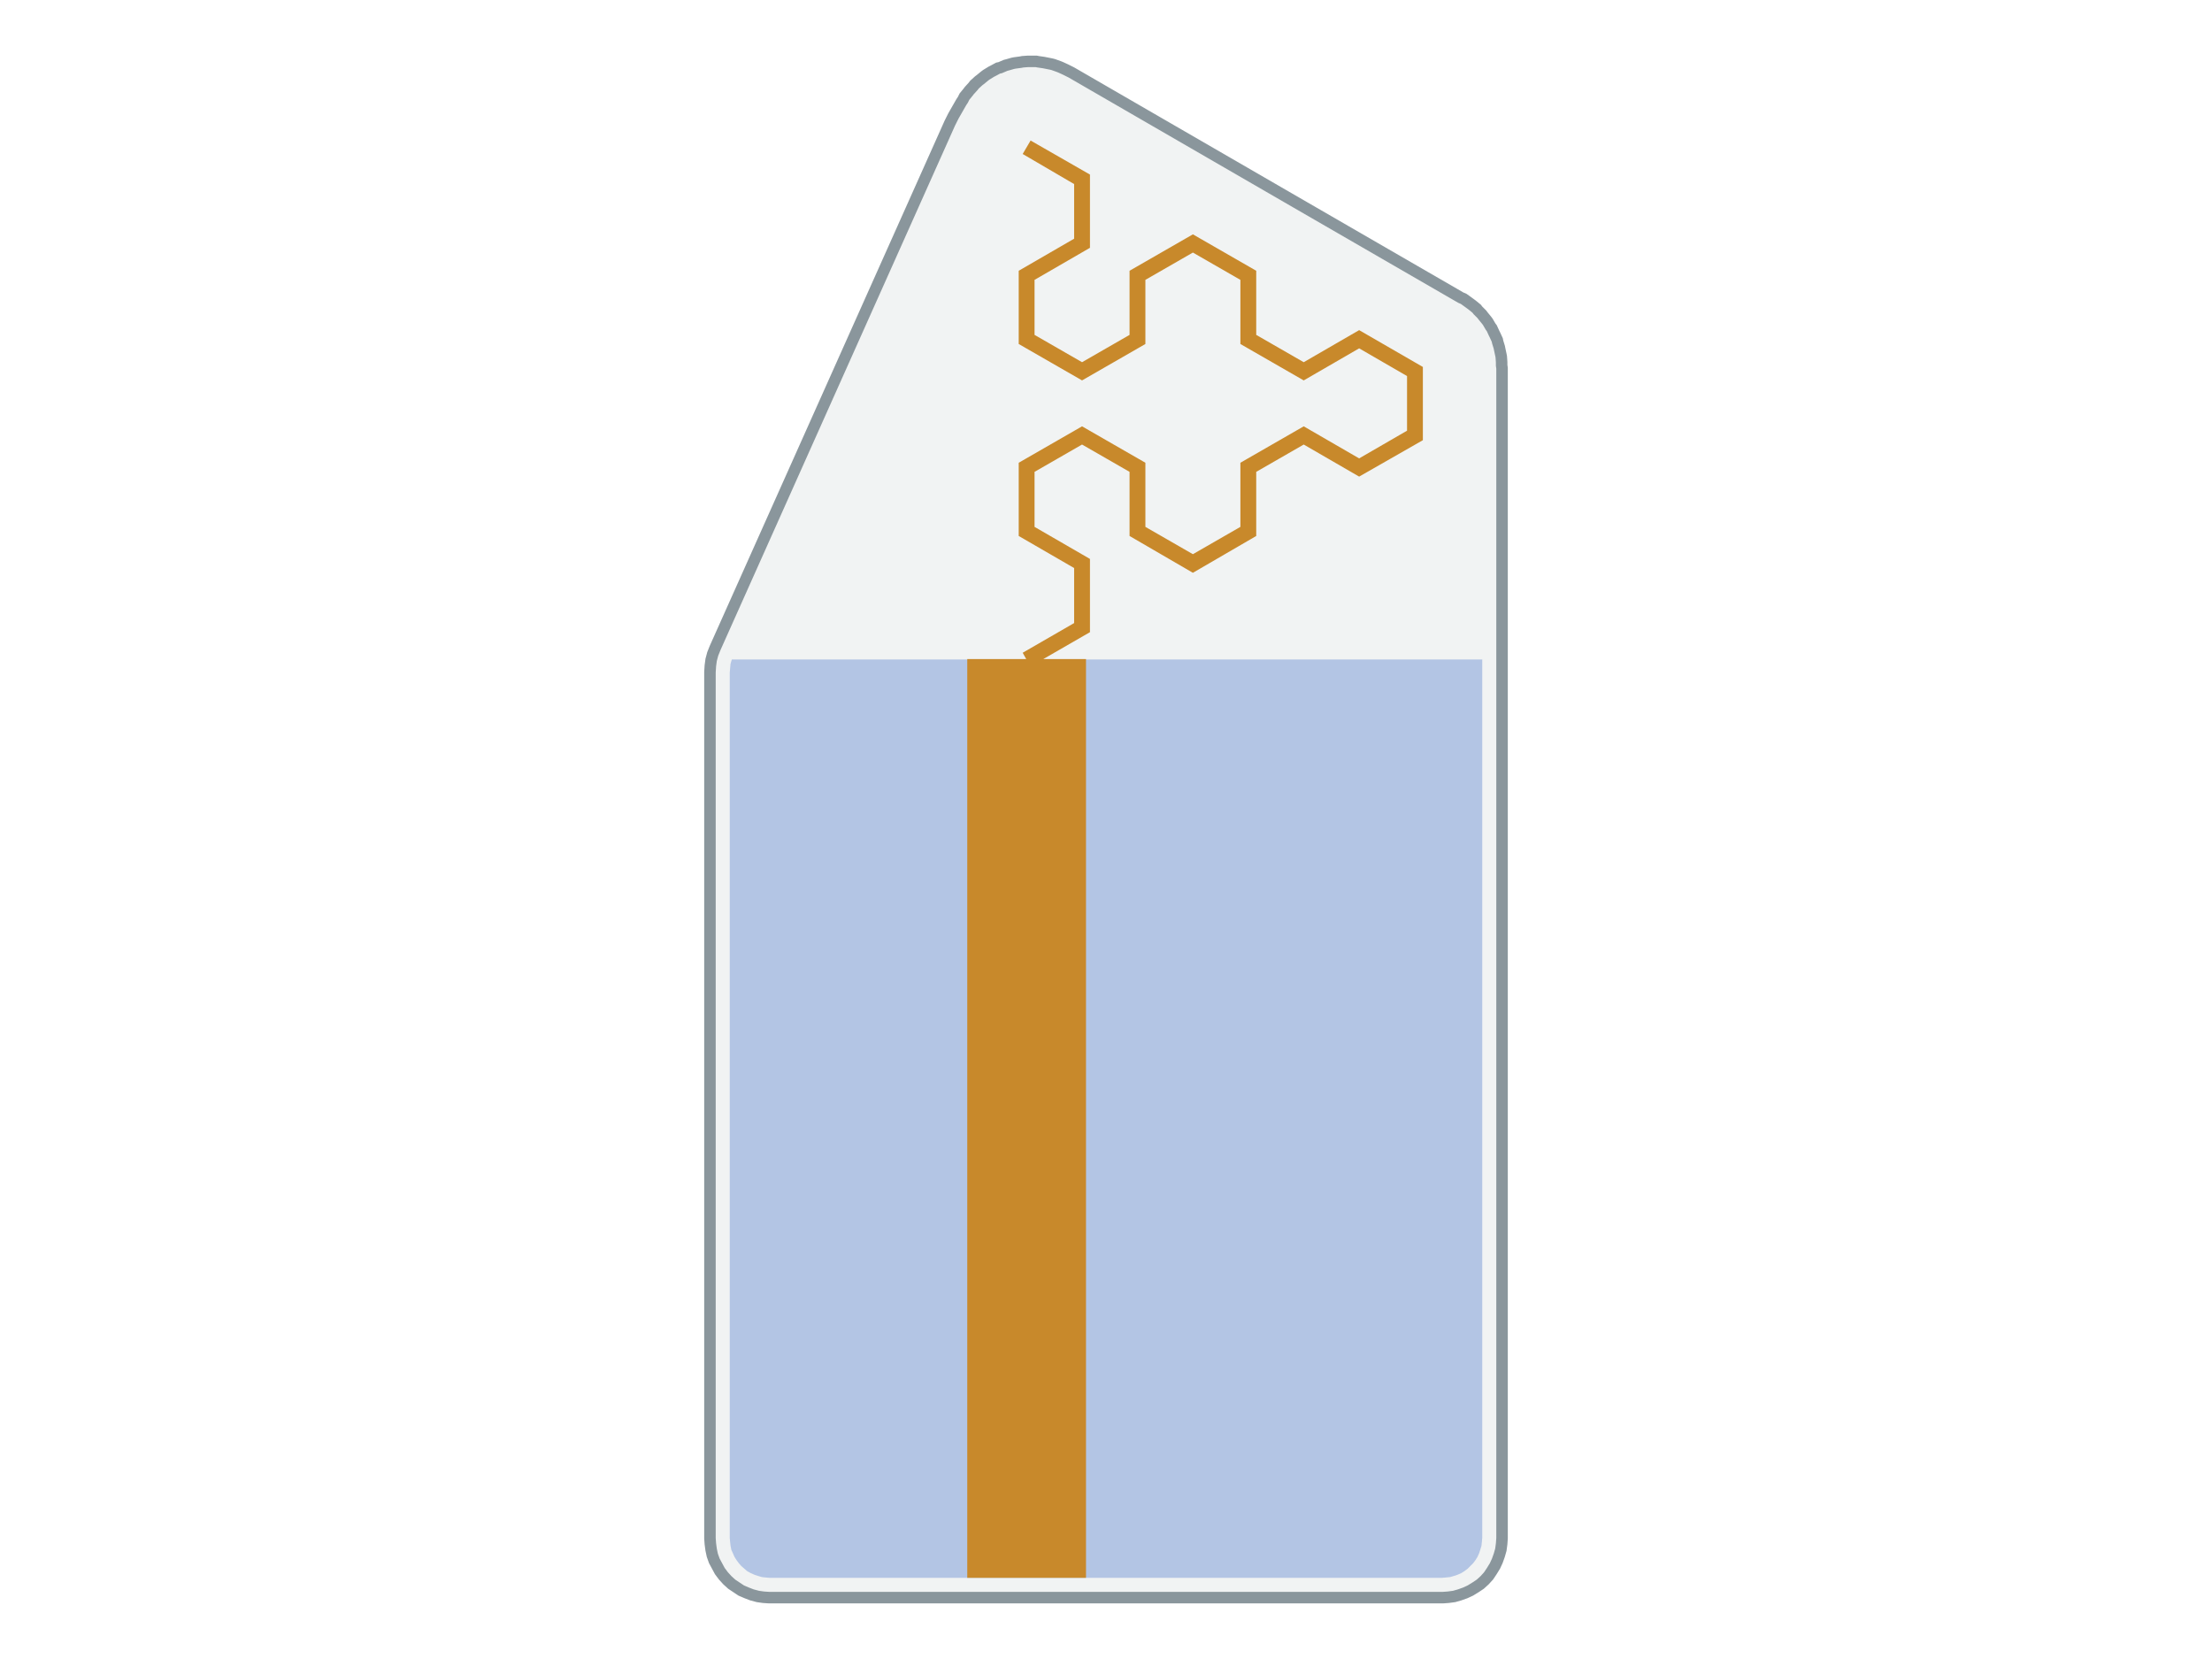
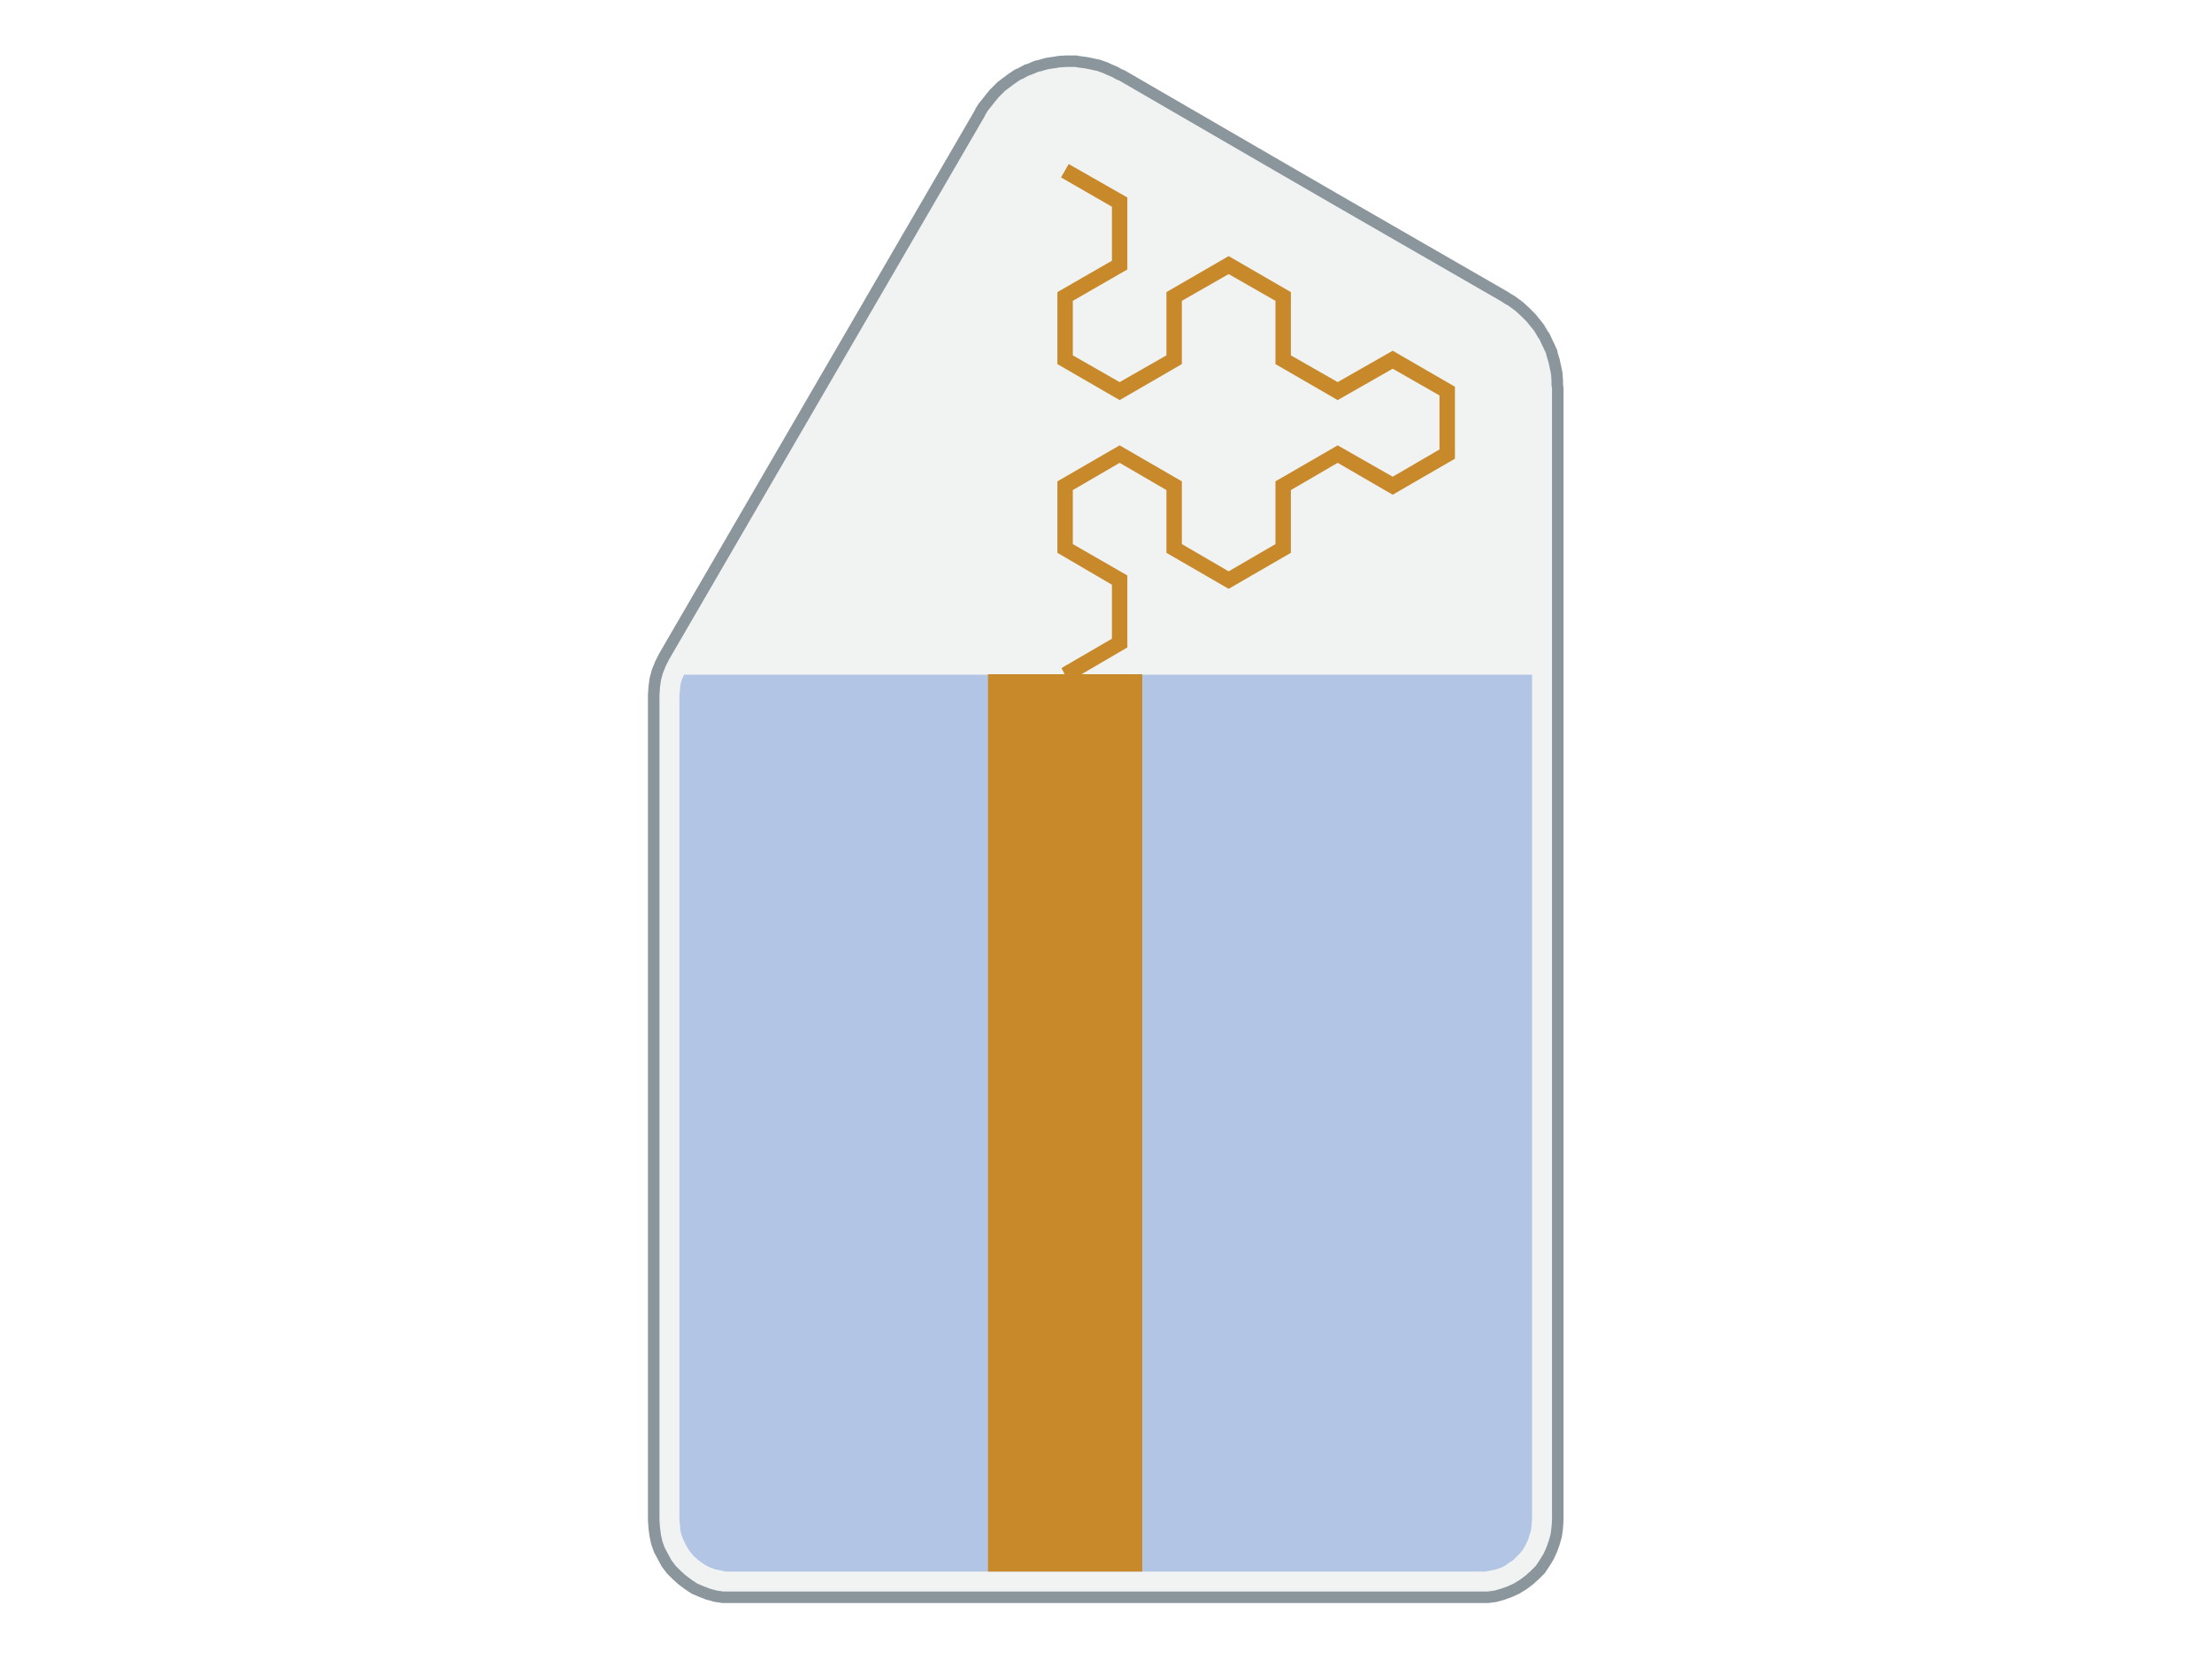
- <svg xmlns="http://www.w3.org/2000/svg" viewBox="-9.55 -1.55 23.11 41.91" width="160" height="120" preserveAspectRatio="xMidYMid meet" role="img" aria-label="Monopolo de punta de flecha de Sierpinski">
-   <path d="M-6.65,38.80L-6.79,38.78L-6.94,38.74L-7.07,38.69L-7.21,38.63L-7.33,38.55L-7.45,38.47L-7.56,38.37L-7.66,38.26L-7.75,38.14L-7.82,38.01L-7.89,37.88L-7.94,37.74L-7.97,37.60L-7.99,37.45L-8.00,37.31L-8.00,15.43L-7.99,15.27L-7.97,15.12L-7.93,14.97L-7.87,14.82L-1.94,1.56L-1.90,1.48L-1.85,1.38L-1.81,1.31L-1.65,1.03L-1.61,0.97L-1.57,0.89L-1.48,0.78L-1.45,0.74L-1.35,0.63L-1.32,0.59L-1.21,0.49L-1.17,0.46L-1.06,0.37L-1.02,0.34L-0.89,0.26L-0.85,0.24L-0.72,0.17L-0.67,0.16L-0.53,0.10L-0.49,0.09L-0.35,0.05L-0.30,0.04L-0.15,0.02L-0.10,0.01L0.04,0.00L0.09,0.00L0.24,0.00L0.29,0.01L0.43,0.03L0.48,0.04L0.63,0.07L0.67,0.08L0.81,0.13L0.86,0.15L0.99,0.21L1.07,0.25L1.13,0.28L6.80,3.56L10.97,5.97L11.04,6.00L11.11,6.05L11.22,6.13L11.26,6.16L11.37,6.25L11.40,6.29L11.50,6.39L11.53,6.43L11.62,6.54L11.65,6.58L11.72,6.70L11.75,6.74L11.81,6.87L11.83,6.91L11.89,7.04L11.90,7.09L11.94,7.22L11.95,7.27L11.98,7.41L11.99,7.46L12.00,7.60L12.00,7.68L12.01,7.75L12.01,37.31L12.00,37.45L11.98,37.60L11.94,37.74L11.89,37.88L11.83,38.01L11.75,38.14L11.67,38.26L11.57,38.37L11.46,38.47L11.34,38.55L11.21,38.63L11.08,38.69L10.94,38.74L10.80,38.78L10.65,38.80L10.51,38.81L-6.50,38.81L-6.65,38.80Z" fill="rgba(138,150,156,0.12)" fill-rule="evenodd" stroke="#8a969c" stroke-width="0.291" />
-   <path d="M11.51,15.11L11.51,37.30L11.50,37.41L11.49,37.50L11.46,37.60L11.43,37.69L11.39,37.78L11.34,37.86L11.28,37.94L11.21,38.01L11.14,38.08L11.06,38.14L10.98,38.19L10.89,38.23L10.80,38.26L10.70,38.29L10.60,38.30L10.49,38.31L-6.49,38.31L-6.60,38.30L-6.69,38.29L-6.79,38.26L-6.88,38.23L-6.97,38.19L-7.06,38.14L-7.13,38.08L-7.21,38.01L-7.27,37.94L-7.33,37.86L-7.38,37.78L-7.42,37.69L-7.46,37.60L-7.48,37.50L-7.49,37.41L-7.50,37.30L-7.50,15.44L-7.49,15.33L-7.48,15.22L-7.45,15.12L-7.45,15.11L11.51,15.11Z" fill="#7f9ed6" fill-opacity="0.55" fill-rule="evenodd" />
-   <path d="M1.50,15.10L1.50,38.31L-1.50,38.31L-1.50,15.10L-0.01,15.10L-0.10,14.94L1.20,14.19L1.20,12.80L-0.20,11.99L-0.20,10.14L1.40,9.22L3.00,10.14L3.00,11.76L4.20,12.45L5.40,11.76L5.40,10.14L7.00,9.22L8.40,10.03L9.61,9.33L9.61,7.95L8.40,7.25L7.00,8.06L5.40,7.14L5.40,5.52L4.20,4.83L3.00,5.52L3.00,7.14L1.40,8.06L-0.20,7.14L-0.20,5.29L1.20,4.48L1.20,3.10L-0.10,2.34L0.10,2.00L1.60,2.86L1.60,4.71L0.20,5.52L0.20,6.91L1.40,7.60L2.60,6.91L2.60,5.29L4.20,4.37L5.80,5.29L5.80,6.91L7.00,7.60L8.40,6.79L10.01,7.72L10.01,9.57L8.40,10.49L7.00,9.68L5.80,10.37L5.80,11.99L4.20,12.92L2.60,11.99L2.60,10.37L1.40,9.68L0.20,10.37L0.20,11.76L1.60,12.57L1.60,14.42L0.42,15.10L1.50,15.10Z" fill="#c8892b" fill-rule="evenodd" />
+ <svg xmlns="http://www.w3.org/2000/svg" viewBox="-9.19 -1.19 19.97 32.26" width="160" height="120" preserveAspectRatio="xMidYMid meet" role="img" aria-label="Monopolo de punta de flecha de Sierpinski">
+   <path d="M-6.65,29.87L-6.79,29.85L-6.94,29.81L-7.07,29.76L-7.21,29.70L-7.33,29.62L-7.45,29.53L-7.56,29.43L-7.66,29.33L-7.75,29.21L-7.82,29.08L-7.89,28.95L-7.94,28.81L-7.97,28.67L-7.99,28.52L-8.00,28.37L-8.00,12.33L-7.99,12.17L-7.97,12.02L-7.93,11.87L-7.87,11.72L-7.80,11.58L-1.67,1.03L-1.64,0.97L-1.59,0.89L-1.50,0.78L-1.47,0.74L-1.38,0.63L-1.34,0.59L-1.24,0.49L-1.20,0.46L-1.08,0.37L-1.04,0.34L-0.92,0.26L-0.87,0.24L-0.74,0.17L-0.70,0.16L-0.56,0.10L-0.51,0.09L-0.37,0.05L-0.32,0.04L-0.18,0.02L-0.13,0.01L0.02,0.00L0.07,0.00L0.21,0.00L0.26,0.01L0.41,0.03L0.46,0.04L0.60,0.07L0.65,0.08L0.79,0.13L0.83,0.15L0.97,0.21L1.04,0.25L1.11,0.28L4.18,2.06L5.39,2.76L8.55,4.58L8.61,4.62L8.68,4.66L8.79,4.74L8.83,4.77L8.94,4.87L8.97,4.90L9.07,5.00L9.10,5.04L9.19,5.15L9.22,5.19L9.29,5.31L9.32,5.35L9.38,5.48L9.40,5.52L9.46,5.65L9.47,5.70L9.51,5.83L9.52,5.88L9.55,6.02L9.56,6.07L9.57,6.21L9.57,6.29L9.58,6.36L9.58,28.37L9.57,28.52L9.55,28.67L9.51,28.81L9.46,28.95L9.40,29.08L9.32,29.21L9.24,29.33L9.14,29.43L9.03,29.53L8.91,29.62L8.78,29.70L8.65,29.76L8.51,29.81L8.37,29.85L8.22,29.87L8.08,29.87L-6.50,29.87L-6.65,29.87Z" fill="rgba(138,150,156,0.12)" fill-rule="evenodd" stroke="#8a969c" stroke-width="0.224" />
+   <path d="M9.08,11.93L9.08,28.36L9.07,28.47L9.06,28.57L9.03,28.66L9.00,28.76L8.96,28.84L8.91,28.93L8.85,29.01L8.78,29.08L8.71,29.15L8.63,29.20L8.55,29.26L8.46,29.30L8.37,29.33L8.27,29.35L8.17,29.37L8.06,29.37L-6.49,29.37L-6.60,29.37L-6.69,29.35L-6.79,29.33L-6.88,29.30L-6.97,29.26L-7.06,29.20L-7.13,29.15L-7.21,29.08L-7.27,29.01L-7.33,28.93L-7.38,28.84L-7.42,28.76L-7.46,28.66L-7.48,28.57L-7.49,28.47L-7.50,28.36L-7.50,12.34L-7.49,12.23L-7.48,12.12L-7.45,12.02L-7.41,11.93L9.08,11.93Z" fill="#7f9ed6" fill-opacity="0.55" fill-rule="evenodd" />
+   <path d="M1.50,11.92L1.50,29.37L-1.50,29.37L-1.50,11.92L-0.01,11.92L-0.07,11.80L0.91,11.23L0.91,10.18L-0.15,9.56L-0.15,8.17L1.06,7.47L2.27,8.17L2.27,9.39L3.18,9.92L4.09,9.39L4.09,8.17L5.30,7.47L6.37,8.08L7.28,7.55L7.28,6.50L6.37,5.98L5.30,6.59L4.09,5.89L4.09,4.66L3.18,4.14L2.27,4.66L2.27,5.89L1.06,6.59L-0.15,5.89L-0.15,4.49L0.91,3.88L0.91,2.83L-0.08,2.26L0.07,2.00L1.21,2.65L1.21,4.05L0.15,4.66L0.15,5.72L1.06,6.24L1.97,5.72L1.97,4.49L3.18,3.79L4.39,4.49L4.39,5.72L5.30,6.24L6.37,5.63L7.58,6.33L7.58,7.73L6.37,8.43L5.30,7.81L4.39,8.34L4.39,9.56L3.18,10.26L1.97,9.56L1.97,8.34L1.06,7.81L0.15,8.34L0.15,9.39L1.21,10.00L1.21,11.40L0.32,11.92L1.50,11.92Z" fill="#c8892b" fill-rule="evenodd" />
</svg>
